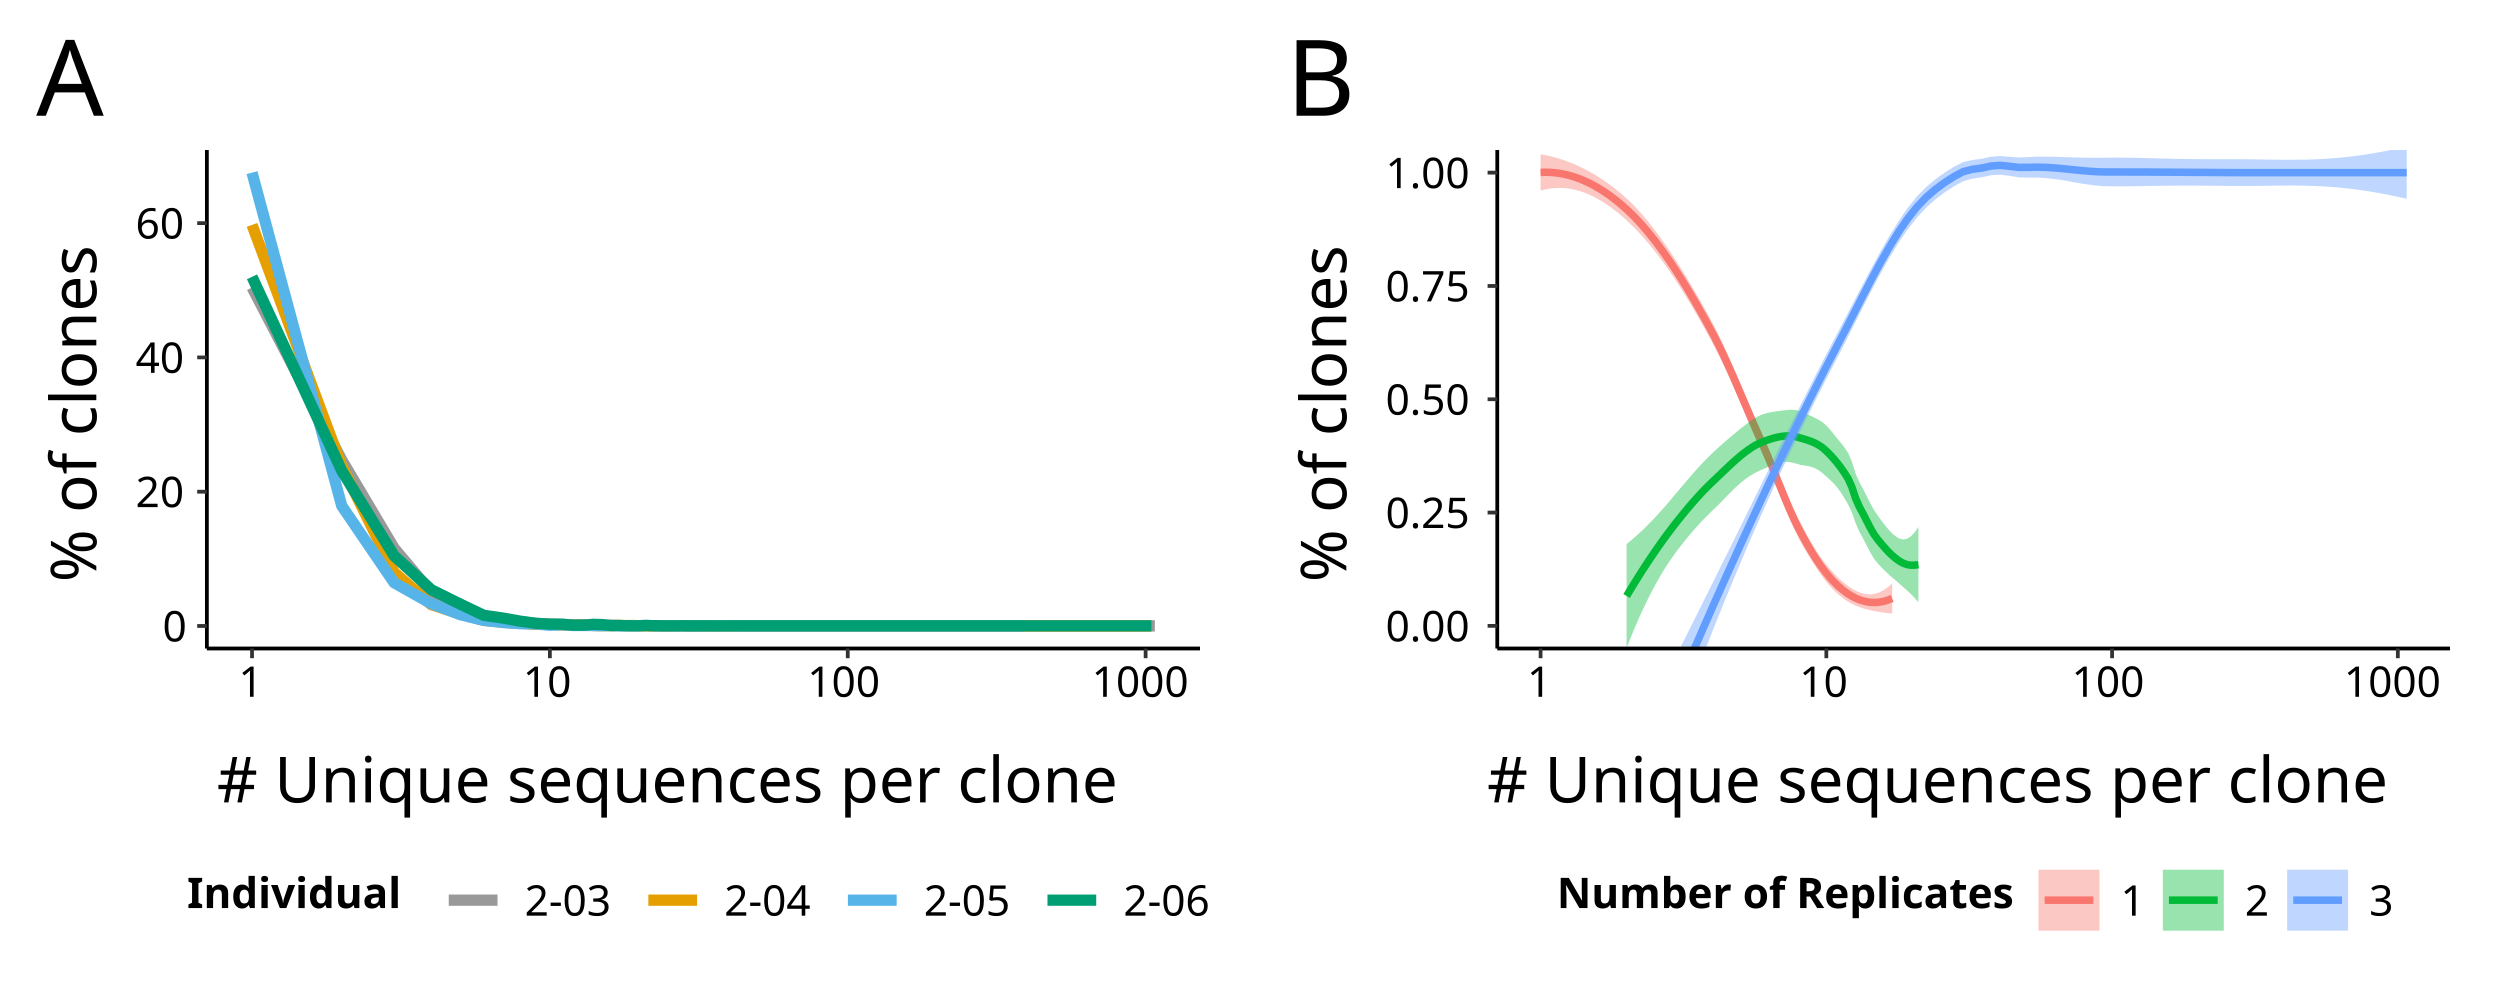
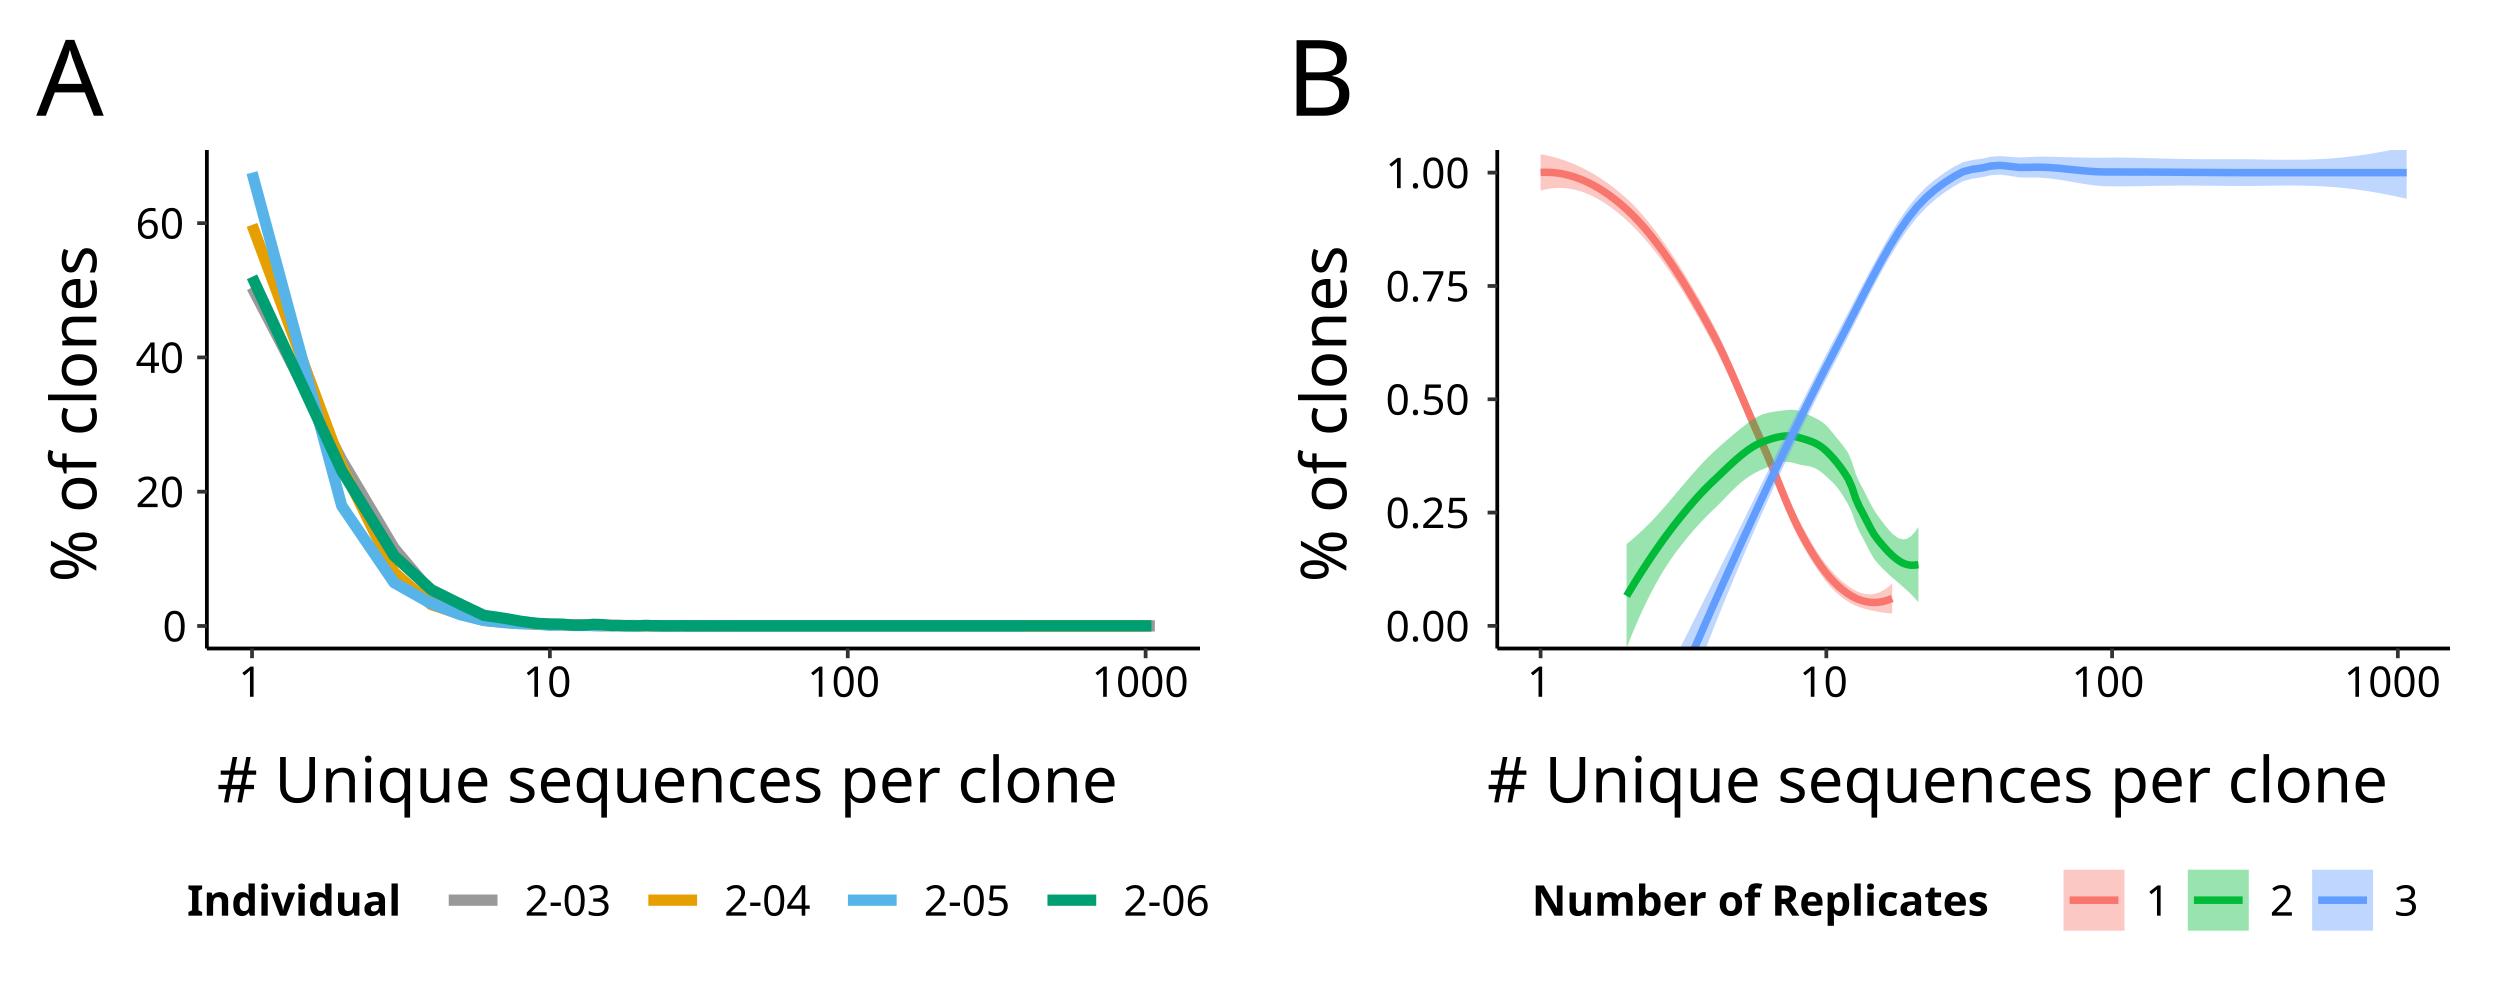
<svg xmlns="http://www.w3.org/2000/svg" viewBox="0 0 708.66 283.46">
  <defs>
    <style type="text/css">
    line, polyline, path, rect, circle {
      fill: none;
      stroke: #000000;
      stroke-linecap: round;
      stroke-linejoin: round;
      stroke-miterlimit: 10.00;
    }
  </style>
  </defs>
  <rect width="100%" height="100%" style="stroke: none; fill: #FFFFFF;" />
  <defs>
    <clipPath id="cpMHwzNTQuMzMxfDI4My40NjV8MA==">
      <rect x="0.00" y="0.00" width="354.33" height="283.46" />
    </clipPath>
  </defs>
  <rect x="0.00" y="0.00" width="354.33" height="283.46" style="stroke-width: 1.07; stroke: #FFFFFF; fill: #FFFFFF;" clip-path="url(#cpMHwzNTQuMzMxfDI4My40NjV8MA==)" />
  <defs>
    <clipPath id="cpMHw3MDguNjYxfDI4My40NjV8MA==">
      <rect x="0.00" y="0.00" width="708.66" height="283.46" />
    </clipPath>
  </defs>
  <defs>
    <clipPath id="cpNTguNjQzMnwzNDAuMTU3fDE4My44MzR8NDIuNTE5Nw==">
      <rect x="58.64" y="42.52" width="281.51" height="141.31" />
    </clipPath>
  </defs>
  <rect x="58.64" y="42.52" width="281.51" height="141.31" style="stroke-width: 1.07; stroke: none; fill: #FFFFFF;" clip-path="url(#cpNTguNjQzMnwzNDAuMTU3fDE4My44MzR8NDIuNTE5Nw==)" />
  <polyline points="71.44,81.48 96.86,130.36 111.72,155.39 122.27,167.90 130.46,171.29 137.14,174.74 142.79,175.67 147.69,176.42 152.01,176.69 155.87,176.96 159.37,177.02 162.56,177.11 165.49,177.11 168.21,177.32 170.74,177.29 173.11,177.20 175.33,177.26 177.43,177.38 179.41,177.35 181.29,177.38 184.79,177.38 186.42,177.41 187.98,177.35 189.47,177.41 190.91,177.35 192.30,177.41 194.92,177.41 197.36,177.41 200.75,177.38 201.81,177.41 206.71,177.41 207.61,177.41 214.15,177.41 215.62,177.41 220.33,177.41 223.37,177.41 243.80,177.41 271.48,177.41 284.75,177.41 290.03,177.41 298.21,177.41 327.36,177.41 " style="stroke-width: 3.20; stroke: #999999; stroke-linecap: butt;" clip-path="url(#cpNTguNjQzMnwzNDAuMTU3fDE4My44MzR8NDIuNTE5Nw==)" />
  <polyline points="71.44,63.75 96.86,132.07 111.72,162.24 122.27,171.40 130.46,174.03 137.14,175.85 142.79,176.42 147.69,176.66 152.01,176.99 155.87,177.02 159.37,177.14 162.56,177.23 165.49,177.23 168.21,177.29 170.74,177.35 173.11,177.35 175.33,177.29 177.43,177.35 179.41,177.29 181.29,177.38 183.08,177.38 184.79,177.41 186.42,177.41 187.98,177.41 189.47,177.41 190.91,177.41 192.30,177.35 196.16,177.41 197.36,177.41 198.53,177.41 201.81,177.41 202.85,177.41 203.85,177.41 209.36,177.38 210.20,177.41 213.39,177.38 214.89,177.41 219.70,177.41 228.26,177.41 238.81,177.41 245.43,177.41 273.17,177.41 284.64,177.41 326.15,177.41 " style="stroke-width: 3.20; stroke: #E69F00; stroke-linecap: butt;" clip-path="url(#cpNTguNjQzMnwzNDAuMTU3fDE4My44MzR8NDIuNTE5Nw==)" />
  <polyline points="71.44,48.94 96.86,143.37 111.72,165.18 122.27,171.13 130.46,174.23 137.14,175.87 142.79,176.47 147.69,176.81 152.01,176.87 155.87,177.24 159.37,177.11 162.56,177.31 165.49,177.31 168.21,177.31 170.74,177.37 173.11,177.34 175.33,177.37 177.43,177.41 179.41,177.34 181.29,177.37 183.08,177.24 184.79,177.37 187.98,177.41 189.47,177.37 190.91,177.41 192.30,177.34 193.63,177.41 196.16,177.41 197.36,177.41 206.71,177.37 207.61,177.41 210.20,177.41 212.62,177.41 220.33,177.41 261.86,177.41 290.40,177.41 " style="stroke-width: 3.20; stroke: #56B4E9; stroke-linecap: butt;" clip-path="url(#cpNTguNjQzMnwzNDAuMTU3fDE4My44MzR8NDIuNTE5Nw==)" />
  <polyline points="71.44,78.47 96.86,133.41 111.72,157.56 122.27,167.17 130.46,171.25 137.14,174.42 142.79,175.24 147.69,176.11 152.01,176.70 155.87,176.89 159.37,176.93 162.56,177.21 165.49,177.21 168.21,176.97 170.74,177.05 173.11,177.32 175.33,177.32 177.43,177.32 179.41,177.40 183.08,177.32 186.42,177.36 187.98,177.40 190.91,177.40 192.30,177.40 193.63,177.36 194.92,177.40 196.16,177.40 197.36,177.40 199.65,177.40 203.85,177.40 211.83,177.40 219.05,177.40 220.96,177.40 266.81,177.40 269.72,177.40 297.52,177.40 306.56,177.40 326.39,177.40 " style="stroke-width: 3.20; stroke: #009E73; stroke-linecap: butt;" clip-path="url(#cpNTguNjQzMnwzNDAuMTU3fDE4My44MzR8NDIuNTE5Nw==)" />
  <defs>
    <clipPath id="cpMHw3MDguNjYxfDI4My40NjV8MA==">
      <rect x="0.00" y="0.00" width="708.66" height="283.46" />
    </clipPath>
  </defs>
  <polyline points="58.64,183.83 58.64,42.52 " style="stroke-width: 1.07; stroke-linecap: butt;" clip-path="url(#cpMHw3MDguNjYxfDI4My40NjV8MA==)" />
  <g clip-path="url(#cpMHw3MDguNjYxfDI4My40NjV8MA==)">
    <text x="46.08" y="181.82" style="font-size: 12.00px; font-family: CM Sans;" textLength="7.63px" lengthAdjust="spacingAndGlyphs">0</text>
  </g>
  <g clip-path="url(#cpMHw3MDguNjYxfDI4My40NjV8MA==)">
    <text x="38.44" y="143.75" style="font-size: 12.00px; font-family: CM Sans;" textLength="15.27px" lengthAdjust="spacingAndGlyphs">20</text>
  </g>
  <g clip-path="url(#cpMHw3MDguNjYxfDI4My40NjV8MA==)">
    <text x="38.44" y="105.69" style="font-size: 12.00px; font-family: CM Sans;" textLength="15.27px" lengthAdjust="spacingAndGlyphs">40</text>
  </g>
  <g clip-path="url(#cpMHw3MDguNjYxfDI4My40NjV8MA==)">
    <text x="38.44" y="67.62" style="font-size: 12.00px; font-family: CM Sans;" textLength="15.27px" lengthAdjust="spacingAndGlyphs">60</text>
  </g>
  <polyline points="55.90,177.44 58.64,177.44 " style="stroke-width: 1.07; stroke: #333333; stroke-linecap: butt;" clip-path="url(#cpMHw3MDguNjYxfDI4My40NjV8MA==)" />
  <polyline points="55.90,139.38 58.64,139.38 " style="stroke-width: 1.07; stroke: #333333; stroke-linecap: butt;" clip-path="url(#cpMHw3MDguNjYxfDI4My40NjV8MA==)" />
  <polyline points="55.90,101.31 58.64,101.31 " style="stroke-width: 1.07; stroke: #333333; stroke-linecap: butt;" clip-path="url(#cpMHw3MDguNjYxfDI4My40NjV8MA==)" />
  <polyline points="55.90,63.25 58.64,63.25 " style="stroke-width: 1.07; stroke: #333333; stroke-linecap: butt;" clip-path="url(#cpMHw3MDguNjYxfDI4My40NjV8MA==)" />
  <polyline points="58.64,183.83 340.16,183.83 " style="stroke-width: 1.07; stroke-linecap: butt;" clip-path="url(#cpMHw3MDguNjYxfDI4My40NjV8MA==)" />
  <polyline points="71.44,186.57 71.44,183.83 " style="stroke-width: 1.07; stroke: #333333; stroke-linecap: butt;" clip-path="url(#cpMHw3MDguNjYxfDI4My40NjV8MA==)" />
  <polyline points="155.87,186.57 155.87,183.83 " style="stroke-width: 1.07; stroke: #333333; stroke-linecap: butt;" clip-path="url(#cpMHw3MDguNjYxfDI4My40NjV8MA==)" />
  <polyline points="240.31,186.57 240.31,183.83 " style="stroke-width: 1.07; stroke: #333333; stroke-linecap: butt;" clip-path="url(#cpMHw3MDguNjYxfDI4My40NjV8MA==)" />
  <polyline points="324.74,186.57 324.74,183.83 " style="stroke-width: 1.07; stroke: #333333; stroke-linecap: butt;" clip-path="url(#cpMHw3MDguNjYxfDI4My40NjV8MA==)" />
  <g clip-path="url(#cpMHw3MDguNjYxfDI4My40NjV8MA==)">
    <text x="67.62" y="197.52" style="font-size: 12.00px; font-family: CM Sans;" textLength="7.63px" lengthAdjust="spacingAndGlyphs">1</text>
  </g>
  <g clip-path="url(#cpMHw3MDguNjYxfDI4My40NjV8MA==)">
    <text x="148.24" y="197.52" style="font-size: 12.00px; font-family: CM Sans;" textLength="15.27px" lengthAdjust="spacingAndGlyphs">10</text>
  </g>
  <g clip-path="url(#cpMHw3MDguNjYxfDI4My40NjV8MA==)">
    <text x="228.86" y="197.52" style="font-size: 12.00px; font-family: CM Sans;" textLength="22.90px" lengthAdjust="spacingAndGlyphs">100</text>
  </g>
  <g clip-path="url(#cpMHw3MDguNjYxfDI4My40NjV8MA==)">
    <text x="309.47" y="197.52" style="font-size: 12.00px; font-family: CM Sans;" textLength="30.54px" lengthAdjust="spacingAndGlyphs">1000</text>
  </g>
  <g clip-path="url(#cpMHw3MDguNjYxfDI4My40NjV8MA==)">
    <text x="61.46" y="227.45" style="font-size: 18.00px; font-family: CM Sans;" textLength="275.87px" lengthAdjust="spacingAndGlyphs"># Unique sequences per clone</text>
  </g>
  <g clip-path="url(#cpMHw3MDguNjYxfDI4My40NjV8MA==)">
    <text transform="translate(27.30,165.01) rotate(-90)" style="font-size: 18.00px; font-family: CM Sans;" textLength="103.67px" lengthAdjust="spacingAndGlyphs">% of clones</text>
  </g>
  <rect x="47.54" y="241.05" width="303.72" height="28.24" style="stroke-width: 1.07; stroke: none; fill: #FFFFFF;" clip-path="url(#cpMHw3MDguNjYxfDI4My40NjV8MA==)" />
  <g clip-path="url(#cpMHw3MDguNjYxfDI4My40NjV8MA==)">
-     <text x="53.02" y="257.41" style="font-size: 12.00px; font-weight: bold; font-family: CM Sans;" textLength="66.99px" lengthAdjust="spacingAndGlyphs">Individual</text>
+     <text x="53.02" y="259.55" style="font-size: 12.00px; font-weight: bold; font-family: CM Sans;" textLength="66.99px" lengthAdjust="spacingAndGlyphs">Individual</text>
  </g>
  <line x1="127.20" y1="255.17" x2="141.03" y2="255.17" style="stroke-width: 3.20; stroke: #999999; stroke-linecap: butt;" clip-path="url(#cpMHw3MDguNjYxfDI4My40NjV8MA==)" />
  <line x1="183.78" y1="255.17" x2="197.60" y2="255.17" style="stroke-width: 3.20; stroke: #E69F00; stroke-linecap: butt;" clip-path="url(#cpMHw3MDguNjYxfDI4My40NjV8MA==)" />
  <line x1="240.35" y1="255.17" x2="254.17" y2="255.17" style="stroke-width: 3.20; stroke: #56B4E9; stroke-linecap: butt;" clip-path="url(#cpMHw3MDguNjYxfDI4My40NjV8MA==)" />
  <line x1="296.92" y1="255.17" x2="310.74" y2="255.17" style="stroke-width: 3.20; stroke: #009E73; stroke-linecap: butt;" clip-path="url(#cpMHw3MDguNjYxfDI4My40NjV8MA==)" />
  <g clip-path="url(#cpMHw3MDguNjYxfDI4My40NjV8MA==)">
    <text x="148.73" y="259.55" style="font-size: 12.00px; font-family: CM Sans;" textLength="27.23px" lengthAdjust="spacingAndGlyphs">2-03</text>
  </g>
  <g clip-path="url(#cpMHw3MDguNjYxfDI4My40NjV8MA==)">
    <text x="205.30" y="259.55" style="font-size: 12.00px; font-family: CM Sans;" textLength="27.23px" lengthAdjust="spacingAndGlyphs">2-04</text>
  </g>
  <g clip-path="url(#cpMHw3MDguNjYxfDI4My40NjV8MA==)">
    <text x="261.88" y="259.55" style="font-size: 12.00px; font-family: CM Sans;" textLength="27.23px" lengthAdjust="spacingAndGlyphs">2-05</text>
  </g>
  <g clip-path="url(#cpMHw3MDguNjYxfDI4My40NjV8MA==)">
    <text x="318.45" y="259.55" style="font-size: 12.00px; font-family: CM Sans;" textLength="27.23px" lengthAdjust="spacingAndGlyphs">2-06</text>
  </g>
  <g clip-path="url(#cpMHw3MDguNjYxfDI4My40NjV8MA==)">
    <text x="10.26" y="32.81" style="font-size: 30.00px; font-family: CM Sans;" textLength="20.52px" lengthAdjust="spacingAndGlyphs">A</text>
  </g>
  <defs>
    <clipPath id="cpMzU0LjMzMXw3MDguNjYxfDI4My40NjV8MA==">
      <rect x="354.33" y="0.00" width="354.33" height="283.46" />
    </clipPath>
  </defs>
  <rect x="354.33" y="0.00" width="354.33" height="283.46" style="stroke-width: 1.07; stroke: #FFFFFF; fill: #FFFFFF;" clip-path="url(#cpMzU0LjMzMXw3MDguNjYxfDI4My40NjV8MA==)" />
  <defs>
    <clipPath id="cpMHw3MDguNjYxfDI4My40NjV8MA==">
      <rect x="0.00" y="0.00" width="708.66" height="283.46" />
    </clipPath>
  </defs>
  <defs>
    <clipPath id="cpNDI0LjQyM3w2OTQuNDg4fDE4My44MzR8NDIuNTE5Nw==">
      <rect x="424.42" y="42.52" width="270.07" height="141.31" />
    </clipPath>
  </defs>
  <rect x="424.42" y="42.52" width="270.07" height="141.31" style="stroke-width: 1.07; stroke: none; fill: #FFFFFF;" clip-path="url(#cpNDI0LjQyM3w2OTQuNDg4fDE4My44MzR8NDIuNTE5Nw==)" />
  <polyline points="436.70,43.71 437.96,43.95 439.22,44.22 440.48,44.55 441.75,44.91 443.01,45.31 444.27,45.76 445.53,46.25 446.79,46.79 448.05,47.37 449.31,47.99 450.58,48.66 451.84,49.38 453.10,50.15 454.36,50.97 455.62,51.84 456.88,52.76 458.15,53.74 459.41,54.78 460.67,55.87 461.93,57.03 463.19,58.28 464.45,59.62 465.72,61.04 466.98,62.54 468.24,64.12 469.50,65.77 470.76,67.49 472.02,69.27 473.29,71.12 474.55,73.03 475.81,74.99 477.07,77.00 478.33,79.07 479.59,81.18 480.86,83.34 482.12,85.54 483.38,87.79 484.64,90.09 485.90,92.44 487.16,94.94 488.42,97.60 489.69,100.38 490.95,103.24 492.21,106.16 493.47,109.11 494.73,112.06 495.99,114.99 497.26,117.90 498.52,120.76 499.78,123.56 501.04,126.47 502.30,129.56 503.56,132.74 504.83,135.91 506.09,138.99 507.35,141.93 508.61,144.68 509.87,147.22 511.13,149.63 512.40,151.97 513.66,154.18 514.92,156.21 516.18,158.05 517.44,159.72 518.70,161.27 519.97,162.68 521.23,163.95 522.49,165.06 523.75,166.04 525.01,166.89 526.27,167.57 527.53,168.08 528.80,168.39 530.06,168.49 531.32,168.36 532.58,167.98 533.84,167.35 535.10,166.48 536.37,165.38 536.37,173.88 535.10,173.79 533.84,173.64 532.58,173.44 531.32,173.21 530.06,172.95 528.80,172.64 527.53,172.26 526.27,171.80 525.01,171.21 523.75,170.49 522.49,169.62 521.23,168.60 519.97,167.44 518.70,166.13 517.44,164.64 516.18,162.94 514.92,161.08 513.66,159.11 512.40,157.05 511.13,154.89 509.87,152.56 508.61,149.98 507.35,147.13 506.09,144.11 504.83,141.01 503.56,137.90 502.30,134.85 501.04,131.88 499.78,129.04 498.52,126.23 497.26,123.33 495.99,120.37 494.73,117.40 493.47,114.44 492.21,111.52 490.95,108.66 489.69,105.88 488.42,103.19 487.16,100.61 485.90,98.15 484.64,95.80 483.38,93.49 482.12,91.23 480.86,89.02 479.59,86.86 478.33,84.75 477.07,82.70 475.81,80.72 474.55,78.79 473.29,76.93 472.02,75.14 470.76,73.41 469.50,71.75 468.24,70.16 466.98,68.64 465.72,67.18 464.45,65.80 463.19,64.48 461.93,63.24 460.67,62.07 459.41,60.97 458.15,59.93 456.88,58.96 455.62,58.07 454.36,57.24 453.10,56.49 451.84,55.81 450.58,55.21 449.31,54.68 448.05,54.24 446.79,53.88 445.53,53.60 444.27,53.41 443.01,53.30 441.75,53.28 440.48,53.34 439.22,53.48 437.96,53.72 436.70,54.03 " style="stroke-width: 2.13; stroke: none; fill: #F8766D; fill-opacity: 0.40;" clip-path="url(#cpNDI0LjQyM3w2OTQuNDg4fDE4My44MzR8NDIuNTE5Nw==)" />
  <polyline points="436.70,48.87 437.96,48.83 439.22,48.85 440.48,48.94 441.75,49.09 443.01,49.31 444.27,49.59 445.53,49.93 446.79,50.34 448.05,50.80 449.31,51.34 450.58,51.93 451.84,52.59 453.10,53.32 454.36,54.10 455.62,54.95 456.88,55.86 458.15,56.84 459.41,57.87 460.67,58.97 461.93,60.14 463.19,61.38 464.45,62.71 465.72,64.11 466.98,65.59 468.24,67.14 469.50,68.76 470.76,70.45 472.02,72.21 473.29,74.03 474.55,75.91 475.81,77.85 477.07,79.85 478.33,81.91 479.59,84.02 480.86,86.18 482.12,88.39 483.38,90.64 484.64,92.94 485.90,95.29 487.16,97.78 488.42,100.39 489.69,103.13 490.95,105.95 492.21,108.84 493.47,111.77 494.73,114.73 495.99,117.68 497.26,120.61 498.52,123.49 499.78,126.30 501.04,129.18 502.30,132.21 503.56,135.32 504.83,138.46 506.09,141.55 507.35,144.53 508.61,147.33 509.87,149.89 511.13,152.26 512.40,154.51 513.66,156.65 514.92,158.65 516.18,160.49 517.44,162.18 518.70,163.70 519.97,165.06 521.23,166.28 522.49,167.34 523.75,168.27 525.01,169.05 526.27,169.68 527.53,170.17 528.80,170.51 530.06,170.72 531.32,170.79 532.58,170.71 533.84,170.49 535.10,170.13 536.37,169.63 " style="stroke-width: 2.13; stroke: #F8766D; stroke-linecap: butt;" clip-path="url(#cpNDI0LjQyM3w2OTQuNDg4fDE4My44MzR8NDIuNTE5Nw==)" />
  <polyline points="461.08,154.22 462.13,153.37 463.18,152.48 464.22,151.55 465.27,150.59 466.32,149.58 467.36,148.54 468.41,147.47 469.46,146.35 470.51,145.20 471.55,144.02 472.60,142.82 473.65,141.59 474.69,140.35 475.74,139.11 476.79,137.86 477.84,136.62 478.88,135.40 479.93,134.20 480.98,133.02 482.02,131.87 483.07,130.76 484.12,129.69 485.16,128.66 486.21,127.67 487.26,126.72 488.31,125.78 489.35,124.88 490.40,123.98 491.45,123.10 492.49,122.24 493.54,121.39 494.59,120.56 495.64,119.77 496.68,119.03 497.73,118.37 498.78,117.82 499.82,117.39 500.87,117.08 501.92,116.86 502.96,116.69 504.01,116.54 505.06,116.40 506.11,116.26 507.15,116.16 508.20,116.14 509.25,116.25 510.29,116.54 511.34,116.96 512.39,117.45 513.44,117.95 514.48,118.47 515.53,119.01 516.58,119.67 517.62,120.55 518.67,121.69 519.72,122.96 520.76,124.26 521.81,125.54 522.86,126.88 523.91,128.43 524.95,130.91 526.00,134.25 527.05,136.65 528.09,138.55 529.14,140.65 530.19,142.72 531.23,144.60 532.28,146.15 533.33,147.59 534.38,148.95 535.42,150.21 536.47,151.30 537.52,152.16 538.56,152.72 539.61,152.91 540.66,152.68 541.71,151.99 542.75,150.88 543.80,149.40 543.80,170.69 542.75,169.52 541.71,168.44 540.66,167.44 539.61,166.50 538.56,165.59 537.52,164.69 536.47,163.79 535.42,162.86 534.38,161.88 533.33,160.83 532.28,159.72 531.23,158.41 530.19,156.66 529.14,154.65 528.09,152.61 527.05,150.70 526.00,148.27 524.95,145.28 523.91,143.06 522.86,141.26 521.81,139.58 520.76,138.14 519.72,136.96 518.67,135.96 517.62,135.00 516.58,134.08 515.53,133.31 514.48,132.72 513.44,132.33 512.39,132.10 511.34,131.94 510.29,131.75 509.25,131.44 508.20,131.16 507.15,130.98 506.11,130.92 505.06,131.01 504.01,131.24 502.96,131.60 501.92,132.04 500.87,132.52 499.82,132.97 498.78,133.41 497.73,133.92 496.68,134.51 495.64,135.17 494.59,135.92 493.54,136.76 492.49,137.68 491.45,138.66 490.40,139.70 489.35,140.78 488.31,141.86 487.26,142.94 486.21,143.98 485.16,144.97 484.12,145.99 483.07,147.04 482.02,148.14 480.98,149.29 479.93,150.47 478.88,151.70 477.84,152.97 476.79,154.28 475.74,155.64 474.69,157.05 473.65,158.53 472.60,160.09 471.55,161.74 470.51,163.49 469.46,165.33 468.41,167.27 467.36,169.31 466.32,171.45 465.27,173.69 464.22,176.04 463.18,178.48 462.13,181.02 461.08,183.66 " style="stroke-width: 2.13; stroke: none; fill: #00BA38; fill-opacity: 0.40;" clip-path="url(#cpNDI0LjQyM3w2OTQuNDg4fDE4My44MzR8NDIuNTE5Nw==)" />
  <polyline points="461.08,168.94 462.13,167.19 463.18,165.48 464.22,163.79 465.27,162.14 466.32,160.52 467.36,158.93 468.41,157.37 469.46,155.84 470.51,154.34 471.55,152.88 472.60,151.46 473.65,150.06 474.69,148.70 475.74,147.37 476.79,146.07 477.84,144.80 478.88,143.55 479.93,142.34 480.98,141.15 482.02,140.01 483.07,138.90 484.12,137.84 485.16,136.82 486.21,135.83 487.26,134.83 488.31,133.82 489.35,132.83 490.40,131.84 491.45,130.88 492.49,129.96 493.54,129.07 494.59,128.24 495.64,127.47 496.68,126.77 497.73,126.15 498.78,125.62 499.82,125.18 500.87,124.80 501.92,124.45 502.96,124.14 504.01,123.89 505.06,123.70 506.11,123.59 507.15,123.57 508.20,123.65 509.25,123.84 510.29,124.14 511.34,124.45 512.39,124.77 513.44,125.14 514.48,125.59 515.53,126.16 516.58,126.87 517.62,127.77 518.67,128.82 519.72,129.96 520.76,131.20 521.81,132.56 522.86,134.07 523.91,135.74 524.95,138.10 526.00,141.26 527.05,143.67 528.09,145.58 529.14,147.65 530.19,149.69 531.23,151.51 532.28,152.94 533.33,154.21 534.38,155.42 535.42,156.54 536.47,157.55 537.52,158.42 538.56,159.15 539.61,159.70 540.66,160.06 541.71,160.22 542.75,160.20 543.80,160.05 " style="stroke-width: 2.13; stroke: #00BA38; stroke-linecap: butt;" clip-path="url(#cpNDI0LjQyM3w2OTQuNDg4fDE4My44MzR8NDIuNTE5Nw==)" />
  <polyline points="475.35,185.48 477.96,180.26 480.58,175.03 483.20,169.79 485.82,164.53 488.44,159.25 491.06,153.97 493.68,148.67 496.29,143.36 498.91,138.04 501.53,132.72 504.15,127.40 506.77,122.11 509.39,116.84 512.01,111.61 514.62,106.44 517.24,101.32 519.86,96.28 522.48,91.30 525.10,86.27 527.72,81.24 530.34,76.29 532.95,71.49 535.57,66.92 538.19,62.68 540.81,58.87 543.43,55.62 546.05,52.97 548.67,50.78 551.28,48.91 553.90,47.26 556.52,45.92 559.14,45.34 561.76,45.00 564.38,44.42 567.00,44.23 569.61,44.43 572.23,44.64 574.85,44.55 577.47,44.42 580.09,44.41 582.71,44.46 585.33,44.54 587.94,44.62 590.56,44.68 593.18,44.71 595.80,44.72 598.42,44.68 601.04,44.67 603.66,44.70 606.27,44.75 608.89,44.82 611.51,44.89 614.13,44.96 616.75,45.03 619.37,45.07 621.99,45.10 624.60,45.12 627.22,45.12 629.84,45.12 632.46,45.12 635.08,45.13 637.70,45.15 640.32,45.19 642.93,45.23 645.55,45.27 648.17,45.29 650.79,45.28 653.41,45.25 656.03,45.17 658.65,45.04 661.26,44.87 663.88,44.64 666.50,44.35 669.12,44.01 671.74,43.61 674.36,43.16 676.98,42.67 679.59,42.12 682.21,41.53 682.21,56.36 679.59,55.77 676.98,55.22 674.36,54.72 671.74,54.27 669.12,53.88 666.50,53.53 663.88,53.25 661.26,53.02 658.65,52.84 656.03,52.72 653.41,52.64 650.79,52.60 648.17,52.60 645.55,52.62 642.93,52.65 640.32,52.70 637.70,52.73 635.08,52.73 632.46,52.72 629.84,52.69 627.22,52.66 624.60,52.63 621.99,52.61 619.37,52.60 616.75,52.62 614.13,52.64 611.51,52.68 608.89,52.73 606.27,52.77 603.66,52.81 601.04,52.83 598.42,52.82 595.80,52.75 593.18,52.50 590.56,52.12 587.94,51.66 585.33,51.19 582.71,50.79 580.09,50.49 577.47,50.33 574.85,50.34 572.23,50.27 569.61,49.84 567.00,49.51 564.38,49.68 561.76,50.26 559.14,50.63 556.52,51.36 553.90,52.80 551.28,54.50 548.67,56.46 546.05,58.81 543.43,61.62 540.81,64.95 538.19,68.78 535.57,73.05 532.95,77.70 530.34,82.64 527.72,87.77 525.10,92.98 522.48,98.16 519.86,103.22 517.24,108.32 514.62,113.50 512.01,118.77 509.39,124.14 506.77,129.61 504.15,135.19 501.53,140.90 498.91,146.73 496.29,152.70 493.68,158.81 491.06,165.05 488.44,171.42 485.82,177.93 483.20,184.57 480.58,191.34 477.96,198.23 475.35,205.24 " style="stroke-width: 2.13; stroke: none; fill: #619CFF; fill-opacity: 0.40;" clip-path="url(#cpNDI0LjQyM3w2OTQuNDg4fDE4My44MzR8NDIuNTE5Nw==)" />
  <polyline points="475.35,195.36 477.96,189.25 480.58,183.19 483.20,177.18 485.82,171.23 488.44,165.34 491.06,159.51 493.68,153.74 496.29,148.03 498.91,142.39 501.53,136.81 504.15,131.30 506.77,125.86 509.39,120.49 512.01,115.19 514.62,109.97 517.24,104.82 519.86,99.75 522.48,94.73 525.10,89.62 527.72,84.51 530.34,79.47 532.95,74.60 535.57,69.99 538.19,65.73 540.81,61.91 543.43,58.62 546.05,55.89 548.67,53.62 551.28,51.71 553.90,50.03 556.52,48.64 559.14,47.98 561.76,47.63 564.38,47.05 567.00,46.87 569.61,47.13 572.23,47.45 574.85,47.44 577.47,47.38 580.09,47.45 582.71,47.62 585.33,47.87 587.94,48.14 590.56,48.40 593.18,48.61 595.80,48.73 598.42,48.75 601.04,48.75 603.66,48.76 606.27,48.76 608.89,48.77 611.51,48.79 614.13,48.80 616.75,48.82 619.37,48.84 621.99,48.86 624.60,48.87 627.22,48.89 629.84,48.91 632.46,48.92 635.08,48.93 637.70,48.94 640.32,48.94 642.93,48.94 645.55,48.94 648.17,48.94 650.79,48.94 653.41,48.94 656.03,48.94 658.65,48.94 661.26,48.94 663.88,48.94 666.50,48.94 669.12,48.94 671.74,48.94 674.36,48.94 676.98,48.94 679.59,48.94 682.21,48.94 " style="stroke-width: 2.13; stroke: #619CFF; stroke-linecap: butt;" clip-path="url(#cpNDI0LjQyM3w2OTQuNDg4fDE4My44MzR8NDIuNTE5Nw==)" />
  <defs>
    <clipPath id="cpMHw3MDguNjYxfDI4My40NjV8MA==">
      <rect x="0.00" y="0.00" width="708.66" height="283.46" />
    </clipPath>
  </defs>
  <polyline points="424.42,183.83 424.42,42.52 " style="stroke-width: 1.07; stroke-linecap: butt;" clip-path="url(#cpMHw3MDguNjYxfDI4My40NjV8MA==)" />
  <g clip-path="url(#cpMHw3MDguNjYxfDI4My40NjV8MA==)">
    <text x="392.77" y="181.79" style="font-size: 12.00px; font-family: CM Sans;" textLength="26.72px" lengthAdjust="spacingAndGlyphs">0.00</text>
  </g>
  <g clip-path="url(#cpMHw3MDguNjYxfDI4My40NjV8MA==)">
    <text x="392.77" y="149.67" style="font-size: 12.00px; font-family: CM Sans;" textLength="26.72px" lengthAdjust="spacingAndGlyphs">0.25</text>
  </g>
  <g clip-path="url(#cpMHw3MDguNjYxfDI4My40NjV8MA==)">
    <text x="392.77" y="117.55" style="font-size: 12.00px; font-family: CM Sans;" textLength="26.72px" lengthAdjust="spacingAndGlyphs">0.50</text>
  </g>
  <g clip-path="url(#cpMHw3MDguNjYxfDI4My40NjV8MA==)">
    <text x="392.77" y="85.43" style="font-size: 12.00px; font-family: CM Sans;" textLength="26.72px" lengthAdjust="spacingAndGlyphs">0.75</text>
  </g>
  <g clip-path="url(#cpMHw3MDguNjYxfDI4My40NjV8MA==)">
    <text x="392.77" y="53.32" style="font-size: 12.00px; font-family: CM Sans;" textLength="26.72px" lengthAdjust="spacingAndGlyphs">1.00</text>
  </g>
  <polyline points="421.68,177.41 424.42,177.41 " style="stroke-width: 1.07; stroke: #333333; stroke-linecap: butt;" clip-path="url(#cpMHw3MDguNjYxfDI4My40NjV8MA==)" />
  <polyline points="421.68,145.29 424.42,145.29 " style="stroke-width: 1.07; stroke: #333333; stroke-linecap: butt;" clip-path="url(#cpMHw3MDguNjYxfDI4My40NjV8MA==)" />
  <polyline points="421.68,113.18 424.42,113.18 " style="stroke-width: 1.07; stroke: #333333; stroke-linecap: butt;" clip-path="url(#cpMHw3MDguNjYxfDI4My40NjV8MA==)" />
  <polyline points="421.68,81.06 424.42,81.06 " style="stroke-width: 1.07; stroke: #333333; stroke-linecap: butt;" clip-path="url(#cpMHw3MDguNjYxfDI4My40NjV8MA==)" />
  <polyline points="421.68,48.94 424.42,48.94 " style="stroke-width: 1.07; stroke: #333333; stroke-linecap: butt;" clip-path="url(#cpMHw3MDguNjYxfDI4My40NjV8MA==)" />
  <polyline points="424.42,183.83 694.49,183.83 " style="stroke-width: 1.07; stroke-linecap: butt;" clip-path="url(#cpMHw3MDguNjYxfDI4My40NjV8MA==)" />
  <polyline points="436.70,186.57 436.70,183.83 " style="stroke-width: 1.07; stroke: #333333; stroke-linecap: butt;" clip-path="url(#cpMHw3MDguNjYxfDI4My40NjV8MA==)" />
  <polyline points="517.70,186.57 517.70,183.83 " style="stroke-width: 1.07; stroke: #333333; stroke-linecap: butt;" clip-path="url(#cpMHw3MDguNjYxfDI4My40NjV8MA==)" />
  <polyline points="598.70,186.57 598.70,183.83 " style="stroke-width: 1.07; stroke: #333333; stroke-linecap: butt;" clip-path="url(#cpMHw3MDguNjYxfDI4My40NjV8MA==)" />
  <polyline points="679.70,186.57 679.70,183.83 " style="stroke-width: 1.07; stroke: #333333; stroke-linecap: butt;" clip-path="url(#cpMHw3MDguNjYxfDI4My40NjV8MA==)" />
  <g clip-path="url(#cpMHw3MDguNjYxfDI4My40NjV8MA==)">
    <text x="432.88" y="197.52" style="font-size: 12.00px; font-family: CM Sans;" textLength="7.63px" lengthAdjust="spacingAndGlyphs">1</text>
  </g>
  <g clip-path="url(#cpMHw3MDguNjYxfDI4My40NjV8MA==)">
    <text x="510.06" y="197.52" style="font-size: 12.00px; font-family: CM Sans;" textLength="15.27px" lengthAdjust="spacingAndGlyphs">10</text>
  </g>
  <g clip-path="url(#cpMHw3MDguNjYxfDI4My40NjV8MA==)">
    <text x="587.25" y="197.52" style="font-size: 12.00px; font-family: CM Sans;" textLength="22.90px" lengthAdjust="spacingAndGlyphs">100</text>
  </g>
  <g clip-path="url(#cpMHw3MDguNjYxfDI4My40NjV8MA==)">
    <text x="664.43" y="197.52" style="font-size: 12.00px; font-family: CM Sans;" textLength="30.54px" lengthAdjust="spacingAndGlyphs">1000</text>
  </g>
  <g clip-path="url(#cpMHw3MDguNjYxfDI4My40NjV8MA==)">
    <text x="421.52" y="227.45" style="font-size: 18.00px; font-family: CM Sans;" textLength="275.87px" lengthAdjust="spacingAndGlyphs"># Unique sequences per clone</text>
  </g>
  <g clip-path="url(#cpMHw3MDguNjYxfDI4My40NjV8MA==)">
    <text transform="translate(381.63,165.01) rotate(-90)" style="font-size: 18.00px; font-family: CM Sans;" textLength="103.67px" lengthAdjust="spacingAndGlyphs">% of clones</text>
  </g>
-   <rect x="435.85" y="241.05" width="247.20" height="28.24" style="stroke-width: 1.07; stroke: none; fill: #FFFFFF;" clip-path="url(#cpMHw3MDguNjYxfDI4My40NjV8MA==)" />
+   <rect x="428.77" y="241.05" width="261.37" height="28.24" style="stroke-width: 1.07; stroke: none; fill: #FFFFFF;" clip-path="url(#cpMHw3MDguNjYxfDI4My40NjV8MA==)" />
  <g clip-path="url(#cpMHw3MDguNjYxfDI4My40NjV8MA==)">
-     <text x="441.33" y="257.41" style="font-size: 12.00px; font-weight: bold; font-family: CM Sans;" textLength="145.98px" lengthAdjust="spacingAndGlyphs">Number of Replicates</text>
+     <text x="434.25" y="259.55" style="font-size: 12.00px; font-weight: bold; font-family: CM Sans;" textLength="145.98px" lengthAdjust="spacingAndGlyphs">Number of Replicates</text>
  </g>
-   <rect x="577.85" y="246.53" width="17.28" height="17.28" style="stroke-width: 0.75; stroke: none; fill: #F8766D; fill-opacity: 0.40;" clip-path="url(#cpMHw3MDguNjYxfDI4My40NjV8MA==)" />
-   <line x1="579.58" y1="255.17" x2="593.40" y2="255.17" style="stroke-width: 2.13; stroke: #F8766D; stroke-linecap: butt;" clip-path="url(#cpMHw3MDguNjYxfDI4My40NjV8MA==)" />
-   <rect x="613.08" y="246.53" width="17.28" height="17.28" style="stroke-width: 0.75; stroke: none; fill: #00BA38; fill-opacity: 0.40;" clip-path="url(#cpMHw3MDguNjYxfDI4My40NjV8MA==)" />
-   <line x1="614.81" y1="255.17" x2="628.64" y2="255.17" style="stroke-width: 2.13; stroke: #00BA38; stroke-linecap: butt;" clip-path="url(#cpMHw3MDguNjYxfDI4My40NjV8MA==)" />
-   <rect x="648.32" y="246.53" width="17.28" height="17.28" style="stroke-width: 0.75; stroke: none; fill: #619CFF; fill-opacity: 0.40;" clip-path="url(#cpMHw3MDguNjYxfDI4My40NjV8MA==)" />
-   <line x1="650.05" y1="255.17" x2="663.87" y2="255.17" style="stroke-width: 2.13; stroke: #619CFF; stroke-linecap: butt;" clip-path="url(#cpMHw3MDguNjYxfDI4My40NjV8MA==)" />
+   <rect x="584.94" y="246.53" width="17.28" height="17.28" style="stroke-width: 0.75; stroke: none; fill: #F8766D; fill-opacity: 0.40;" clip-path="url(#cpMHw3MDguNjYxfDI4My40NjV8MA==)" />
+   <line x1="586.66" y1="255.17" x2="600.49" y2="255.17" style="stroke-width: 2.13; stroke: #F8766D; stroke-linecap: butt;" clip-path="url(#cpMHw3MDguNjYxfDI4My40NjV8MA==)" />
+   <rect x="620.17" y="246.53" width="17.28" height="17.28" style="stroke-width: 0.75; stroke: none; fill: #00BA38; fill-opacity: 0.40;" clip-path="url(#cpMHw3MDguNjYxfDI4My40NjV8MA==)" />
+   <line x1="621.90" y1="255.17" x2="635.72" y2="255.17" style="stroke-width: 2.13; stroke: #00BA38; stroke-linecap: butt;" clip-path="url(#cpMHw3MDguNjYxfDI4My40NjV8MA==)" />
+   <rect x="655.41" y="246.53" width="17.28" height="17.28" style="stroke-width: 0.75; stroke: none; fill: #619CFF; fill-opacity: 0.40;" clip-path="url(#cpMHw3MDguNjYxfDI4My40NjV8MA==)" />
+   <line x1="657.13" y1="255.17" x2="670.96" y2="255.17" style="stroke-width: 2.13; stroke: #619CFF; stroke-linecap: butt;" clip-path="url(#cpMHw3MDguNjYxfDI4My40NjV8MA==)" />
  <g clip-path="url(#cpMHw3MDguNjYxfDI4My40NjV8MA==)">
-     <text x="601.11" y="259.55" style="font-size: 12.00px; font-family: CM Sans;" textLength="7.63px" lengthAdjust="spacingAndGlyphs">1</text>
+     <text x="608.19" y="259.55" style="font-size: 12.00px; font-family: CM Sans;" textLength="7.63px" lengthAdjust="spacingAndGlyphs">1</text>
  </g>
  <g clip-path="url(#cpMHw3MDguNjYxfDI4My40NjV8MA==)">
-     <text x="636.34" y="259.55" style="font-size: 12.00px; font-family: CM Sans;" textLength="7.63px" lengthAdjust="spacingAndGlyphs">2</text>
+     <text x="643.43" y="259.55" style="font-size: 12.00px; font-family: CM Sans;" textLength="7.63px" lengthAdjust="spacingAndGlyphs">2</text>
  </g>
  <g clip-path="url(#cpMHw3MDguNjYxfDI4My40NjV8MA==)">
-     <text x="671.58" y="259.55" style="font-size: 12.00px; font-family: CM Sans;" textLength="7.63px" lengthAdjust="spacingAndGlyphs">3</text>
+     <text x="678.66" y="259.55" style="font-size: 12.00px; font-family: CM Sans;" textLength="7.63px" lengthAdjust="spacingAndGlyphs">3</text>
  </g>
  <g clip-path="url(#cpMHw3MDguNjYxfDI4My40NjV8MA==)">
    <text x="364.62" y="32.81" style="font-size: 30.00px; font-family: CM Sans;" textLength="20.58px" lengthAdjust="spacingAndGlyphs">B</text>
  </g>
</svg>
